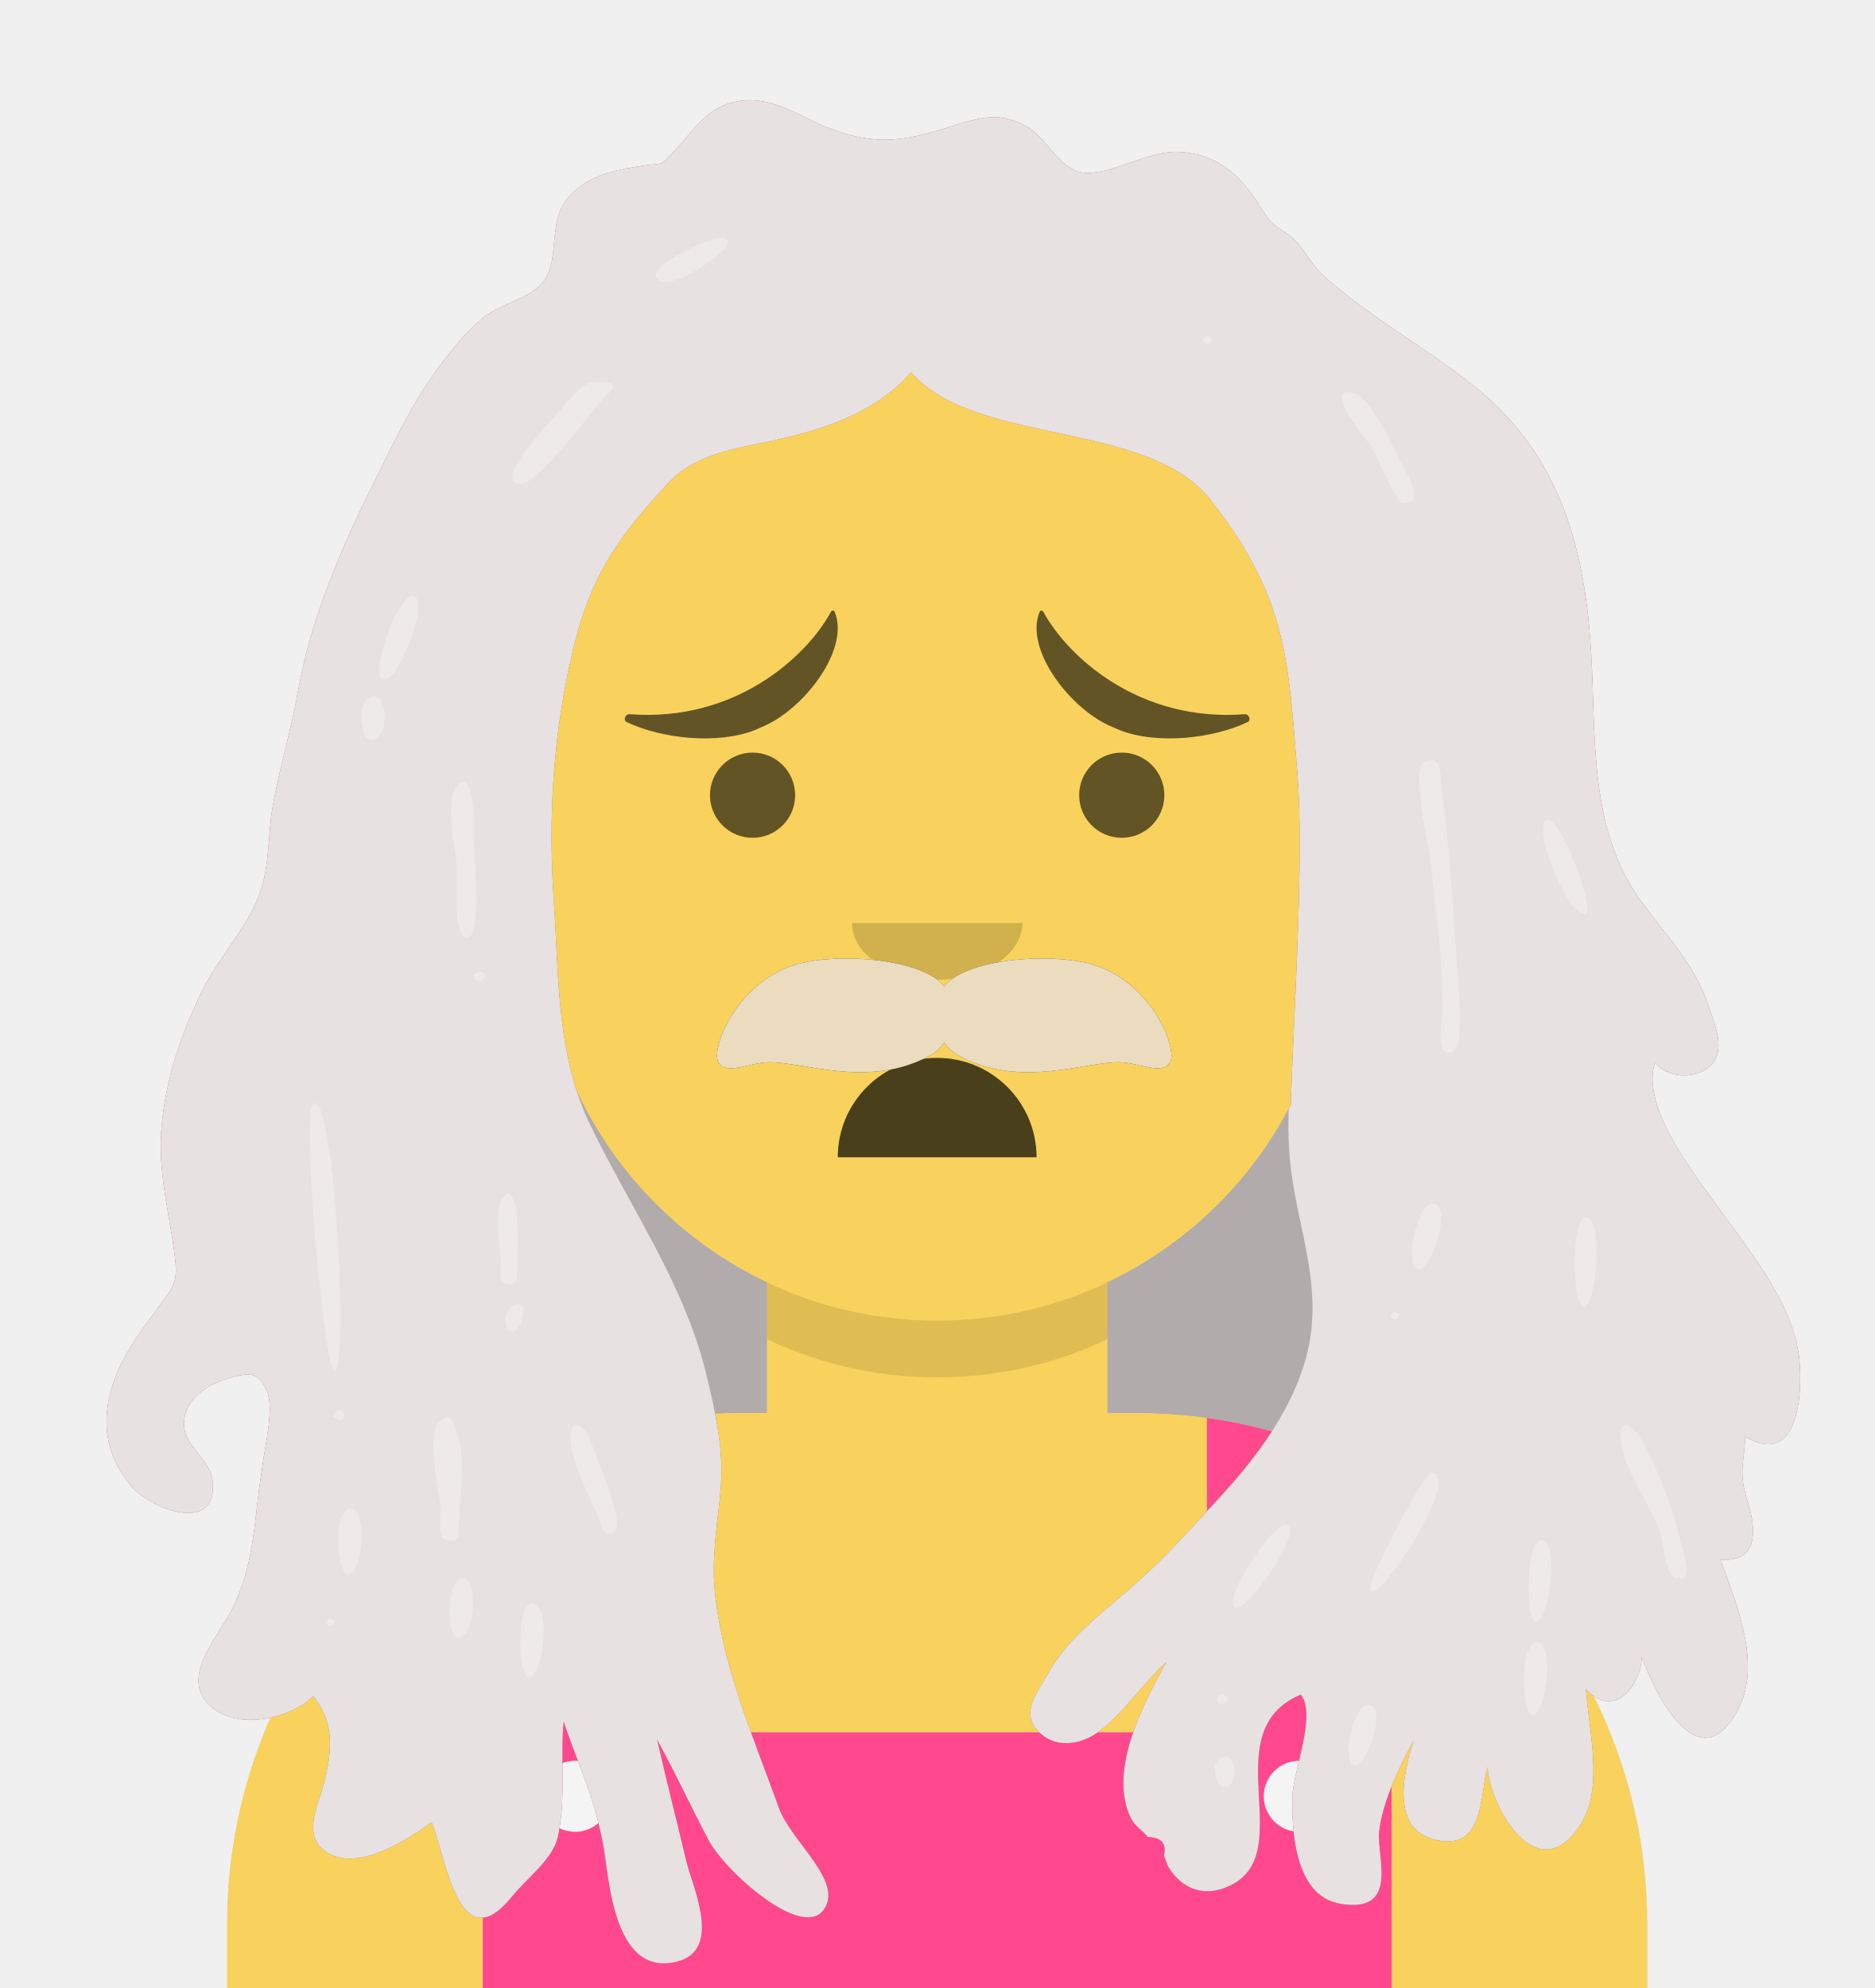
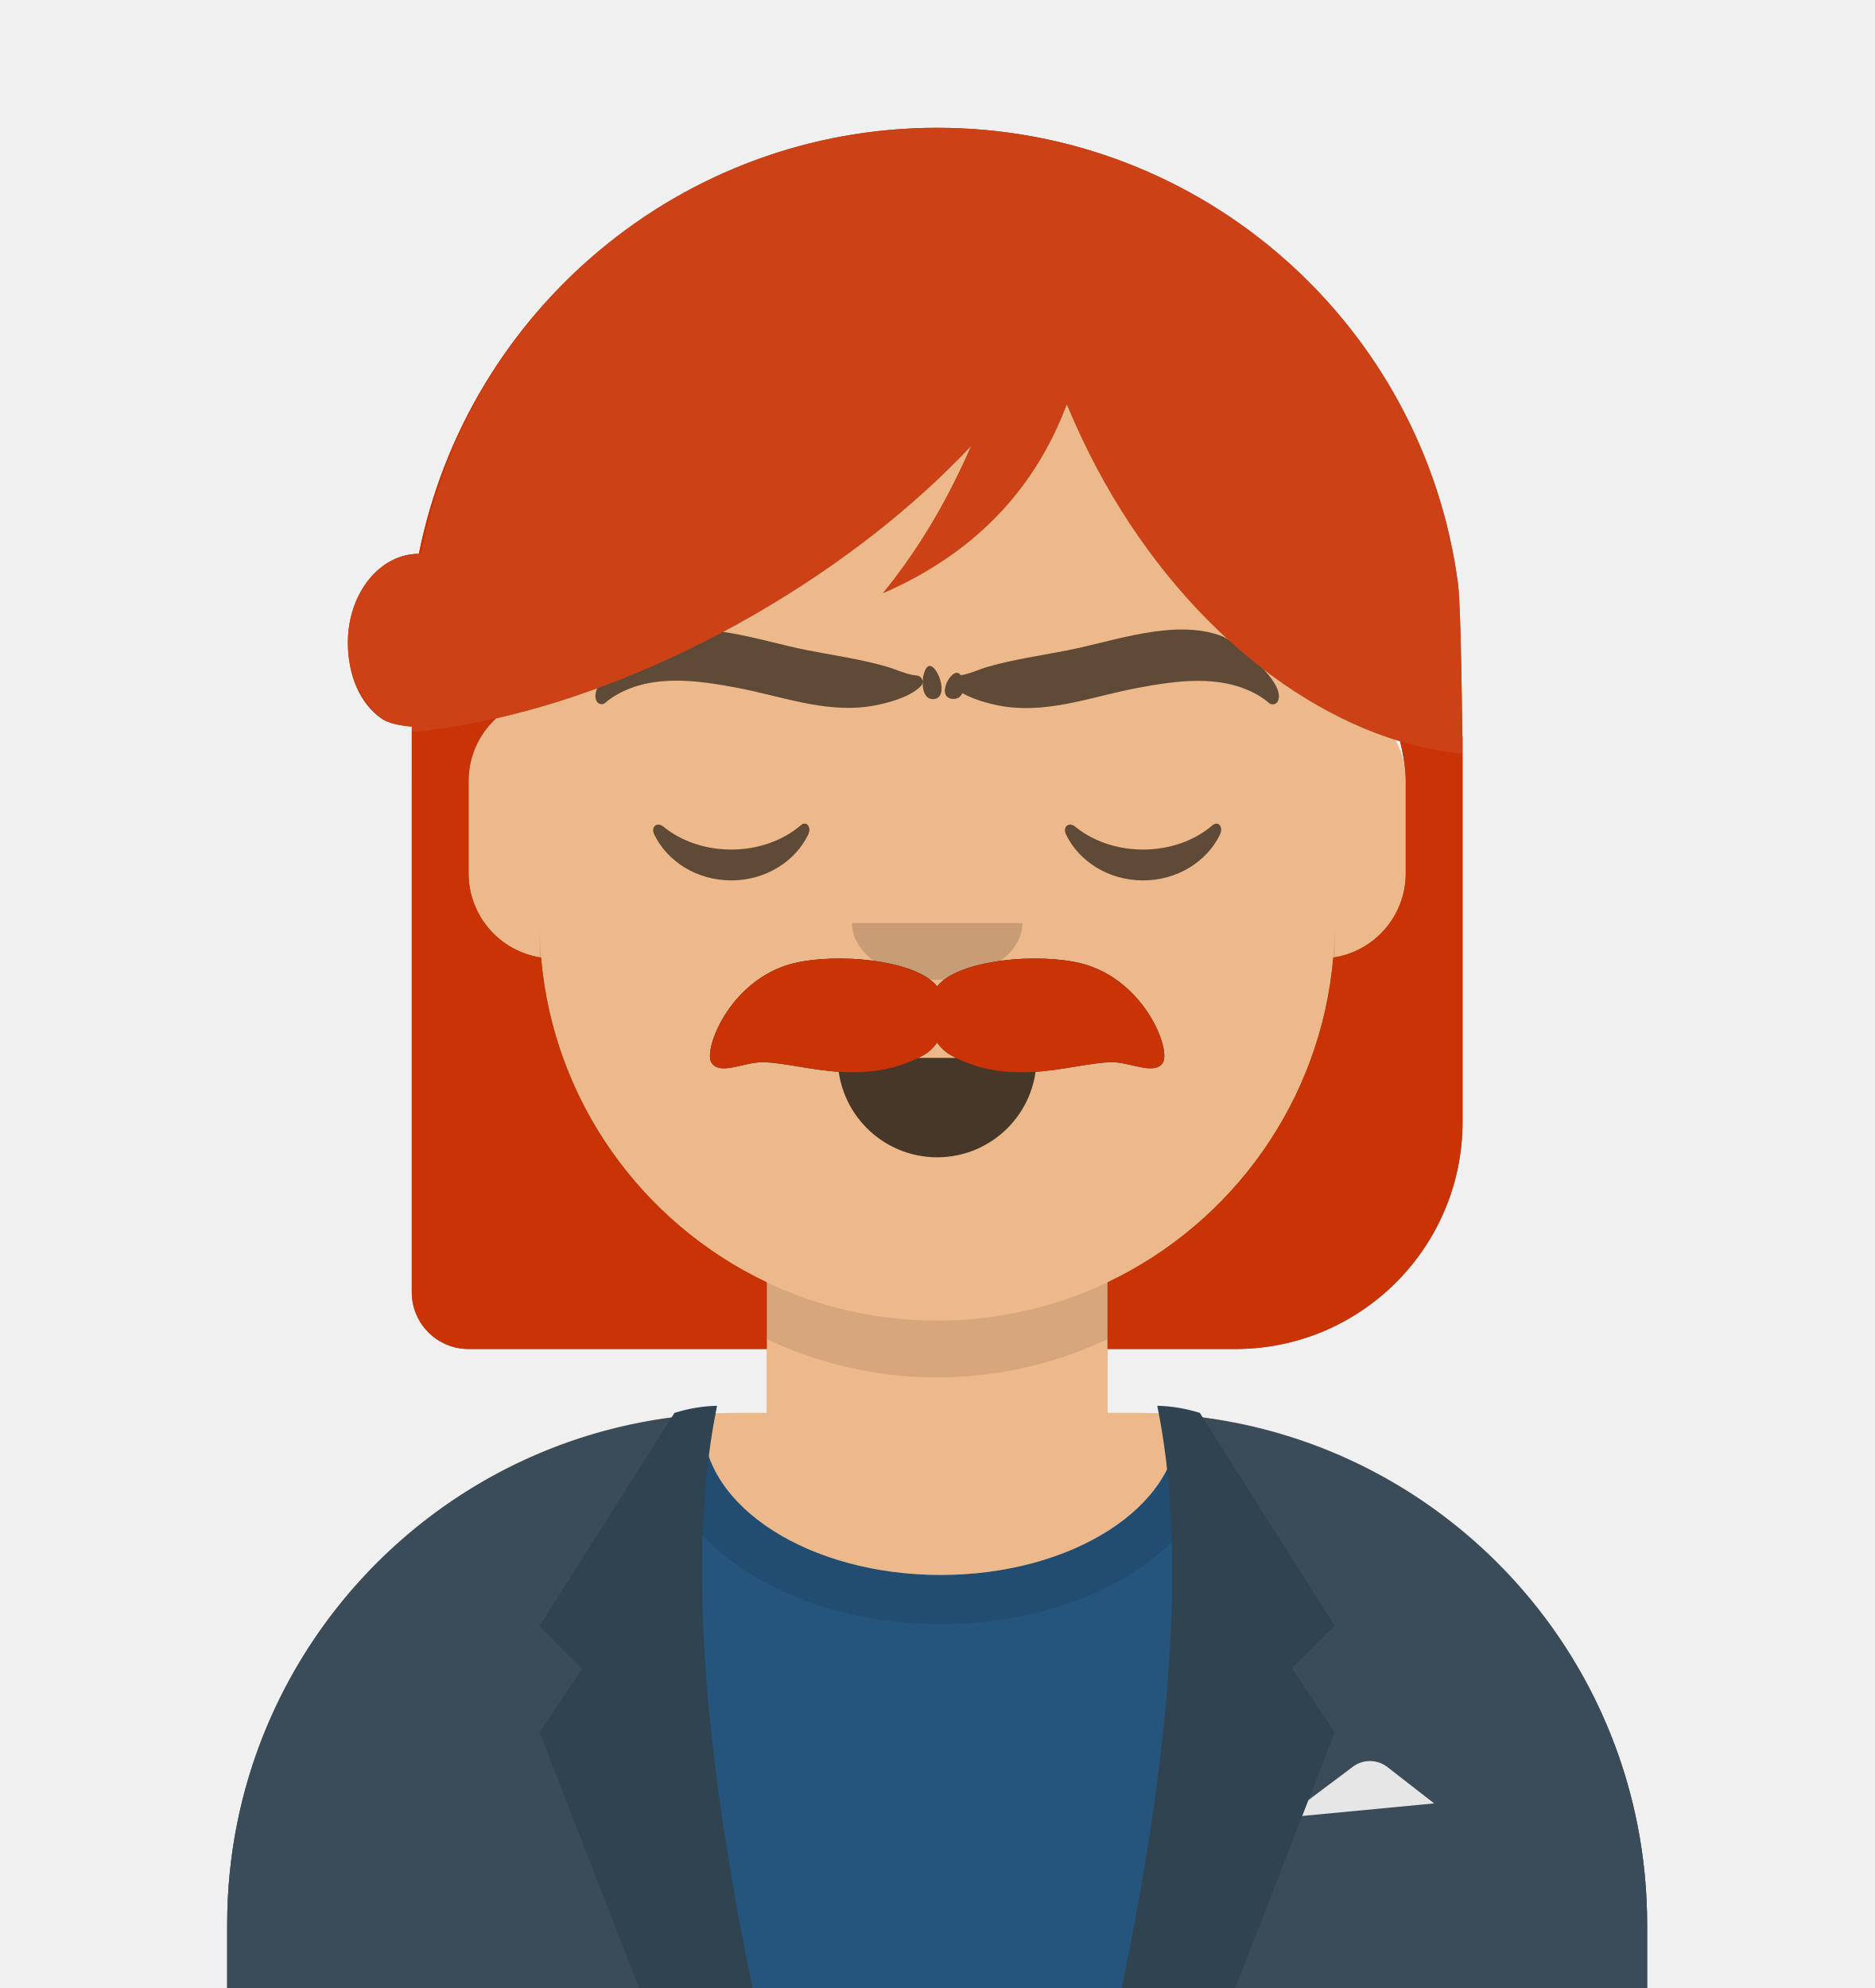
<svg xmlns="http://www.w3.org/2000/svg" xmlns:xlink="http://www.w3.org/1999/xlink" width="264px" height="280px" viewBox="0 0 264 280" version="1.1">
  <defs>
    <path d="M100,0 C130.928,-5.68137151e-15 156,25.072 156,56 L156.001,62.166 C161.676,63.119 166,68.054 166,74 L166,88 C166,94.052 161.519,99.058 155.694,99.881 C153.628,119.686 141.238,136.422 124.001,144.61 L124,163 L128,163 C167.765,163 200,195.235 200,235 L200,244 L0,244 L0,235 C-4.86974701e-15,195.235 32.235,163 72,163 L76,163 L76,144.611 C58.763,136.422 46.372,119.687 44.305,99.881 C38.481,99.058 34,94.052 34,88 L34,74 C34,68.054 38.325,63.118 44,62.166 L44,56 C44,25.072 69.072,5.68137151e-15 100,0 Z" id="transparent_path-1" />
    <path d="M83,36.348 C83,52.629 105.162,65.828 132.5,65.828 C159.838,65.828 182,52.629 182,36.348 C182,34.985 181.845,33.645 181.544,32.331 C210.784,41.488 232,68.792 232,101.052 L232,110 L32,110 L32,101.052 C32,68.397 53.739,40.82 83.534,32.002 C83.182,33.421 83,34.871 83,36.348 Z" id="transparent_path-3" />
    <rect id="transparent_path-5" x="0" y="0" width="264" height="280" />
    <path d="M74,0 C114.869,0 148,33.131 148,74 L148,84.148 L148,197.608 C135.525,187.237 119.491,181 102,181 L102,181 L98,181 L98,162.611 C115.531,154.283 128.048,137.115 129.791,116.867 C135.569,116.002 140,111.019 140,105 L140,105 L140,92 C140,87.354 137.359,83.324 133.497,81.33 C132.724,81.05 131.952,80.748 131.181,80.426 C130.795,80.32 130.401,80.233 130,80.166 L130,80.166 L130,79.917 C117.224,74.234 104.878,63.071 96.11,47.885 C93.175,42.801 90.831,37.595 89.066,32.397 C80.431,42.941 67.745,53.602 52.342,62.495 C42.778,68.017 33.147,72.291 24,75.266 L24,137.247 C29.602,148.318 38.773,157.278 50,162.611 L50,162.611 L50,181 L46,181 C38.327,181 30.935,182.2 24,184.423 L24,230 C24,244.106 13.569,255.776 0,257.716 L0,74 C0,33.131 33.131,0 74,0 Z" id="transparent_path-7" />
  </defs>
  <g id="transparent_Avataaar/Default" stroke="none" stroke-width="1" fill="none" fill-rule="evenodd">
    <g id="transparent_Body" transform="translate(32, 36)">
      <mask id="transparent_mask-2" fill="white">
        <use xlink:href="#transparent_path-1" />
      </mask>
      <use fill="#D0C6AC" xlink:href="#transparent_path-1" />
-       <g id="transparent_Skin-Color" mask="url(#transparent_mask-2)" fill="#F8D25C">
+       <g id="transparent_Skin-Color" mask="url(#transparent_mask-2)" fill="#EDB98A">
        <g transform="translate(-32, 0)" id="transparent_Color">
          <rect x="0" y="0" width="264" height="244" />
        </g>
      </g>
      <path d="M44,94 C44,124.928 69.072,150 100,150 C130.928,150 156,124.928 156,94 L156,94 L156,102 C156,132.928 130.928,158 100,158 C69.072,158 44,132.928 44,102 Z" id="transparent_Neck-Shadow" fill-opacity="0.1" fill="#000000" mask="url(#transparent_mask-2)" />
    </g>
    <g id="transparent_Clothing" transform="translate(0, 170)">
      <defs>
-         <path d="M196,38.632 L196,110 L68,110 L68,38.632 C75.85,34.091 84.636,30.99 93.999,29.688 L93.999,73.999 L170,73.999 L170.001,29.688 C179.364,30.99 188.15,34.091 196,38.632 Z" id="overall_path-1" />
+         <path d="M67,1.348 C67,13.211 81.998,22.828 100.5,22.828 C119.002,22.828 134,13.211 134,1.348 C134,0.995 133.987,0.644 133.96,0.295 C170.936,3.325 200,34.294 200,72.052 L200,81 L0,81 L0,72.052 C-4.66584974e-15,33.952 29.593,2.764 67.047,0.219 C67.015,0.595 67,0.97 67,1.348 Z" id="blazer_shirt_path-1" />
      </defs>
-       <g id="overall_Clothing/Overall" stroke="none" stroke-width="1" fill="none" fill-rule="evenodd">
-         <mask id="overall_mask-2" fill="white">
-           <use xlink:href="#overall_path-1" />
-         </mask>
-         <use id="overall_Overall" fill="#B7C1DB" xlink:href="#overall_path-1" />
-         <g id="overall_Fabric-Color" mask="url(#overall_mask-2)" fill="#FF488E">
-           <rect id="overall_🖍Color" x="0" y="0" width="264" height="110" />
+       <g id="blazer_shirt_Clothing/Blazer-+-Shirt" stroke="none" stroke-width="1" fill="none" fill-rule="evenodd">
+         <g id="blazer_shirt_Shirt" transform="translate(32, 29)">
+           <mask id="blazer_shirt_mask-2" fill="white">
+             <use xlink:href="#blazer_shirt_path-1" />
+           </mask>
+           <use id="blazer_shirt_Clothes" fill="#E6E6E6" xlink:href="#blazer_shirt_path-1" />
+           <g id="blazer_shirt_Fabric-Color" mask="url(#blazer_shirt_mask-2)" fill="#25557C">
+             <g transform="translate(-32, -29)" id="blazer_shirt_🖍Color">
+               <rect x="0" y="0" width="264" height="110" />
+             </g>
+           </g>
+           <g id="blazer_shirt_Shadowy" opacity="0.6" mask="url(#blazer_shirt_mask-2)" fill="#000000" fill-opacity="0.16">
+             <g transform="translate(60, -25)" id="blazer_shirt_Hola-👋🏼">
+               <ellipse cx="40.5" cy="27.848" rx="39.635" ry="26.914" />
+             </g>
+           </g>
        </g>
-         <circle id="overall_Button" fill="#F4F4F4" cx="81" cy="83" r="5" />
-         <circle id="overall_Button" fill="#F4F4F4" cx="183" cy="83" r="5" />
+         <g id="blazer_shirt_Blazer" transform="translate(32, 28)">
+           <path d="M64,40.5 C64,55.709 65.961,69.921 69.362,82.001 L0,82 L0,73.052 C-4.73779789e-15,34.365 30.512,2.804 68.785,1.122 C65.74,12.731 64,26.173 64,40.5 Z M200,73.052 L200,82 L131.638,82.001 C135.039,69.921 137,55.709 137,40.5 C137,26.194 135.265,12.771 132.229,1.174 C170.025,3.363 200,34.707 200,73.052 Z" id="blazer_shirt_Saco" fill="#3A4C5A" />
+           <path d="M149,58 L158.556,50.833 C159.999,49.751 161.988,49.768 163.412,50.876 L170,56 L170,56 L149,58 Z" id="blazer_shirt_Pocket-hanky" fill="#E6E6E6" />
+           <path d="M69,0 C65,19.333 66.667,46.667 74,82 L58,82 L44,46 L50,37 L44,31 L63,1 C65.028,0.369 67.028,0.036 69,0 Z" id="blazer_shirt_Wing" fill="#2F4351" />
+           <path d="M151,0 C147,19.333 148.667,46.667 156,82 L140,82 L126,46 L132,37 L126,31 L145,1 C147.028,0.369 149.028,0.036 151,0 Z" id="blazer_shirt_Wing" fill="#2F4351" transform="translate(141, 41) scale(-1, 1) translate(-141, -41) " />
+         </g>
      </g>
    </g>
    <g id="transparent_Face" transform="translate(76, 82)" fill="#000000">
      <g id="transparent_Mouth" transform="translate(2, 52)">
-         <g id="disbelief_Mouth/Disbelief" stroke="none" stroke-width="1" fill="none" fill-rule="evenodd" fill-opacity="0.7">
-           <path d="M40,15 C40,22.732 46.268,29 54,29 L54,29 C61.732,29 68,22.732 68,15" id="disbelief_Mouth" fill="#000000" transform="translate(54, 22) scale(1, -1) translate(-54, -22) " />
+         <g id="default_Mouth/Default" stroke="none" stroke-width="1" fill="none" fill-rule="evenodd" fill-opacity="0.7">
+           <path d="M40,15 C40,22.732 46.268,29 54,29 L54,29 C61.732,29 68,22.732 68,15" id="default_Mouth" fill="#000000" />
        </g>
      </g>
      <g id="transparent_Nose" transform="translate(28, 40)" fill-opacity="0.16">
        <g id="default_Nose/Default" stroke="none" stroke-width="1" fill="none" fill-rule="evenodd" fill-opacity="0.16">
          <path d="M16,8 C16,12.418 21.373,16 28,16 L28,16 C34.627,16 40,12.418 40,8" id="default_Nose" fill="#000000" />
        </g>
      </g>
      <g id="transparent_Eyes" transform="translate(0, 8)">
-         <g id="default_Eyes/Default-😀" stroke="none" stroke-width="1" fill="none" fill-rule="evenodd" fill-opacity="0.6">
-           <circle id="default_Eye" fill="#000000" cx="30" cy="22" r="6" />
-           <circle id="default_Eye" fill="#000000" cx="82" cy="22" r="6" />
+         <g id="closed_Eyes/Closed-😌" stroke="none" stroke-width="1" fill="none" fill-rule="evenodd" fill-opacity="0.6">
+           <path d="M16.16,32.447 C18.007,28.649 22.164,26 26.998,26 C31.814,26 35.959,28.63 37.815,32.407 C38.367,33.529 37.582,34.447 36.791,33.767 C34.34,31.66 30.859,30.344 26.998,30.344 C23.257,30.344 19.874,31.579 17.438,33.572 C16.547,34.3 15.62,33.558 16.16,32.447 Z" id="closed_Closed-Eye" fill="#000000" transform="translate(27, 30) scale(1, -1) translate(-27, -30) " />
+           <path d="M74.16,32.447 C76.007,28.649 80.164,26 84.998,26 C89.814,26 93.959,28.63 95.815,32.407 C96.367,33.529 95.582,34.447 94.791,33.767 C92.34,31.66 88.859,30.344 84.998,30.344 C81.257,30.344 77.874,31.579 75.438,33.572 C74.547,34.3 73.62,33.558 74.16,32.447 Z" id="closed_Closed-Eye" fill="#000000" transform="translate(85, 30) scale(1, -1) translate(-85, -30) " />
        </g>
      </g>
      <g id="transparent_Eyebrow" fill-opacity="0.6">
-         <g id="sad_concerned_natural_Eyebrow/Natural/Sad-Concerned-Natural" stroke="none" stroke-width="1" fill="none" fill-rule="evenodd" fill-opacity="0.6">
-           <path d="M22.766,5.578 L23.677,5.176 C28.919,3.095 36.865,3.967 41.723,6.299 C42.29,6.571 41.902,7.452 41.321,7.407 C26.402,6.256 16.358,15.553 12.946,21.847 C12.845,22.034 12.539,22.055 12.464,21.881 C10.156,16.562 16.913,7.896 22.766,5.578 Z" id="sad_concerned_natural_Eyebrow" fill="#000000" transform="translate(27, 13) scale(-1, -1) translate(-27, -13) " />
-           <path d="M80.766,5.578 L81.677,5.176 C86.919,3.095 94.865,3.967 99.723,6.299 C100.29,6.571 99.902,7.452 99.321,7.407 C84.402,6.256 74.358,15.553 70.946,21.847 C70.845,22.034 70.539,22.055 70.464,21.881 C68.156,16.562 74.913,7.896 80.766,5.578 Z" id="sad_concerned_natural_Eyebrow" fill="#000000" transform="translate(85, 13) scale(1, -1) translate(-85, -13) " />
+         <g id="unibrow_natural_Eyebrow/Natural/Unibrow-Natural" stroke="none" stroke-width="1" fill="none" fill-rule="evenodd" fill-opacity="0.6">
+           <path d="M57.001,12 C57,11.996 57,11.996 57.001,12 M96.281,8.15 C97.724,8.76 105.242,14.894 103.823,17.572 C103.563,18.062 102.91,18.144 102.525,17.751 C101.998,17.215 100.988,16.584 100.86,16.508 C95.856,13.497 89.636,14.19 84.172,15.015 C78.015,15.946 71.949,18.077 65.703,17.051 C64.113,16.789 61.31,16.058 59.458,14.891 C59.217,15.381 58.773,15.717 58.075,15.655 C55.845,15.457 57.592,12 58.763,12 C58.988,12 59.183,12.142 59.336,12.369 C60.626,12.208 61.918,11.617 63.241,11.291 C66.928,10.38 70.689,9.987 74.428,9.389 C81.09,8.324 89.747,5.392 96.281,8.15 Z" id="unibrow_natural_Kahlo" fill="#000000" transform="translate(80.5, 12.5) rotate(-2) translate(-80.5, -12.5) " />
+           <path d="M54.999,12 C55,11.996 55,11.996 54.999,12 M15.719,8.15 C22.253,5.392 30.91,8.324 37.572,9.389 C41.311,9.987 45.072,10.38 48.759,11.291 C50.242,11.657 51.685,12.354 53.131,12.413 C53.833,12.441 54.267,13.276 53.815,13.824 C52.332,15.618 48.327,16.717 46.297,17.051 C40.051,18.077 33.985,15.946 27.828,15.015 C22.364,14.19 16.144,13.497 11.14,16.508 C11.012,16.584 10.002,17.215 9.475,17.751 C9.09,18.144 8.437,18.062 8.177,17.572 C6.758,14.894 14.276,8.76 15.719,8.15 Z M54.934,11 C56.105,11 57.852,15.402 55.622,15.653 C53.392,15.904 53.763,11 54.934,11 Z" id="unibrow_natural_Frida" fill="#000000" transform="translate(32.34868, 12.5) rotate(2) translate(-32.34868, -12.5) " />
        </g>
      </g>
    </g>
    <g id="transparent_Top">
      <defs>
-         <path d="M88.402,0.357 C93.565,-0.846 97.691,2.539 102.063,4.161 C108.488,6.544 112.509,5.849 118.818,3.855 C123.056,2.516 125.824,1.618 129.79,3.93 C132.352,5.424 134.324,9.876 137.446,10.303 C141.249,10.823 146.585,7.262 150.804,7.394 C157,7.589 160.136,11.326 162.739,15.445 L163.055,15.951 C164.553,18.374 165.4,17.971 167.213,19.672 C168.829,21.189 169.557,23.137 171.279,24.71 C177.591,30.478 185.862,34.955 192.649,40.392 C205.315,50.539 208.31,64.27 209.129,78.219 C209.786,89.399 208.764,102.531 215.872,112.532 C219.523,117.669 223.562,121.533 225.582,127.513 C226.322,129.699 227.945,133.307 226.413,135.495 C224.604,138.079 220.054,138.105 218.097,135.637 C216.2,141.511 222.669,149.992 226.135,154.863 C230.969,161.654 237.232,168.864 238.378,176.915 C238.833,180.113 239.086,193.152 230.836,188.347 C230.567,192.712 229.869,193.331 231.176,197.553 C232.062,200.412 233.256,206.168 227.312,205.648 C229.569,211.823 233.193,220.413 229.795,226.808 C224.207,237.325 217.902,224.075 216.224,219.323 C216.326,222.602 212.799,228.513 208.386,223.953 C208.734,229.366 210.898,237.731 207.725,242.807 C201.565,252.66 194.749,240.186 194.52,234.91 C193.409,238.475 194.245,247.047 186.928,245.061 C180.603,243.345 182.889,234.971 184.112,231.191 C182.101,234.748 179.63,240.044 179.241,244.06 C178.905,247.513 182.182,255.63 173.686,254.11 C167.166,252.944 166.933,243.218 167.044,238.931 C167.135,235.454 170.499,227.504 168.221,224.675 C155.493,230.016 168.829,247.983 157.269,251.977 C153.731,253.2 150.944,251.383 149.489,248.789 C149.308,248.305 149.128,247.822 148.948,247.338 C149.35,245.644 148.591,244.776 146.672,244.733 C145.456,243.255 144.657,243.299 143.871,241.082 C141.558,234.561 146.062,225.892 149.3,220.077 C145.948,223.134 143.247,227.333 139.61,229.992 C137.149,231.792 133.524,232.304 131.225,229.817 C128.707,227.094 131.086,224.483 132.444,222 C135.444,216.515 140.171,213.319 145.112,208.918 C149.431,205.07 153.281,200.739 157.112,196.551 C159.669,193.757 162.113,190.752 164.163,187.579 C158.297,185.963 152.132,185.071 145.769,185.004 L145,185 L141,185 L141.001,166.61 C152.098,161.338 161.187,152.524 166.805,141.629 C167.219,128.654 168.7,107.043 167.747,95.092 C166.477,79.15 166.356,70.247 155.554,56.449 C146.672,45.103 122.401,48.85 113.318,38.439 C109.194,43.219 103.176,45.76 96.583,47.429 C90.068,49.078 83.522,49.347 79.163,53.993 C71.361,62.307 67.926,67.872 65.537,78.248 C62.889,89.748 62.196,101.146 63.001,112.826 C63.612,121.69 63.447,131.019 66.213,139.629 C71.722,151.445 81.231,161.02 93,166.611 L93,185 L89,185 C87.9,185 86.806,185.025 85.718,185.073 C86.389,188.511 86.81,192.004 86.53,195.413 C86.12,200.404 85.185,205.067 85.684,210.116 C86.72,220.618 91.092,230.6 94.701,240.624 C96.435,245.439 104.058,251.106 100.931,255.084 C97.804,259.061 87.116,249.614 84.725,245.034 C82.292,240.371 80.079,235.626 77.546,231 C79.172,238.077 79.985,241.071 81.668,248.14 C82.547,251.831 86.947,260.886 80.067,262.355 C71.124,264.264 70.777,249.766 69.893,245.445 C68.421,238.262 66.787,235.472 64.383,228.475 C63.905,233.819 64.735,239.387 63.579,244.677 C62.882,247.867 59.222,250.506 57.024,253.211 C49.492,262.486 47.699,246.927 45.789,242.66 C42.484,245.061 35.289,249.82 30.881,246.799 C27.626,244.568 29.694,240.526 30.45,237.766 C31.668,233.32 32.392,228.924 29.136,224.897 C26.049,227.9 19.218,229.649 15.259,226.779 C10.251,223.149 14.643,217.842 16.887,214.076 C20.541,207.947 20.701,201.806 21.569,195.132 C21.692,194.185 21.874,193.288 21.996,192.266 C22.302,189.721 23.623,184.436 22.627,182.015 C21.528,179.343 20.328,179.317 17.892,179.925 C14.443,180.787 11.602,182.715 11.019,185.503 C10.176,189.527 14.587,191.114 14.948,194.622 C15.724,202.173 6.245,198.628 3.425,195.24 C-0.684,190.304 -0.815,184.842 1.546,179.227 C2.811,176.222 4.804,173.549 6.771,170.849 C9.327,167.341 10.094,166.919 9.651,163.202 C8.885,156.786 7.148,151.019 7.772,144.475 C8.408,137.819 10.414,131.887 13.402,125.704 C15.655,121.043 19.815,116.686 21.554,111.947 C23.02,107.952 22.7,103.445 23.45,99.33 C24.424,93.995 26.017,88.765 26.962,83.418 C28.803,73.017 33.121,63.027 37.964,53.346 C40.568,48.144 42.993,42.888 46.544,38.066 C48.368,35.59 50.358,33.047 52.792,30.955 C55.022,29.038 59.032,28.155 60.957,26.301 C64.524,22.867 61.398,16.807 65.91,12.912 C68.702,10.502 71.608,9.968 75.289,9.38 C78.887,8.806 77.697,9.661 80.158,7.075 C82.544,4.57 84.352,1.302 88.402,0.357 Z" id="dreads_path-1" />
+         <path d="M133,18 C170.556,18 201.577,45.976 206.36,82.226 C206.624,84.224 206.828,91.357 206.972,103.624 C206.991,103.729 207,103.811 207,103.875 L207,158 L207,158 C207,175.673 192.673,190 175,190 L157,190 L157,180.611 C174.531,172.283 187.048,155.115 188.791,134.867 C194.569,134.002 199,129.019 199,123 L199,110 C199,108.484 198.719,106.513 198.206,104.403 C180.318,99.019 162.7,82.693 152.444,59.658 C152.171,59.045 151.906,58.432 151.647,57.818 L151.263,56.897 L151.042,57.476 C146.403,69.413 137.846,78.1 125.372,83.535 C130.245,77.588 134.394,70.66 137.821,62.752 C129.844,71.258 119.473,79.491 107.342,86.495 C94.971,93.637 82.409,98.555 70.87,101.174 C68.491,103.366 67,106.509 67,110 L67,123 C67,129.019 71.431,134.002 77.209,134.867 C78.952,155.115 91.469,172.283 109,180.611 L109,190 L67,190 C62.582,190 59,186.418 59,182 L59.001,102.34 C57.324,102.198 55.758,101.883 54.853,101.273 C51.695,99.143 50,95.051 50,90.5 C50,83.596 54.477,78 60,78 C66.863,43.828 96.915,18 133,18 Z" id="long_not_too_long_path-1" />
      </defs>
-       <g id="dreads_Top/Long-Hair/Dreads" stroke="none" stroke-width="1" fill="none" fill-rule="evenodd">
-         <g id="dreads_template-for-hairstyles" transform="translate(63, 87)" />
-         <g id="dreads_Facial-Hair" transform="translate(49, 72)">
+       <g id="long_not_too_long_Top/Long-Hair/Long-but-not-too-long" stroke="none" stroke-width="1" fill="none" fill-rule="evenodd" transform="translate(-1 0)">
+         <g id="long_not_too_long_Behind">
+           <mask id="long_not_too_long_mask-2" fill="white">
+             <use xlink:href="#long_not_too_long_path-1" />
+           </mask>
+           <use id="long_not_too_long_Combined-Shape" fill="#944F23" xlink:href="#long_not_too_long_path-1" />
+           <g id="long_not_too_long_Hair-Color" mask="url(#long_not_too_long_mask-2)" fill="#C93305">
+             <rect id="long_not_too_long_Color" x="0" y="0" width="266" height="280" />
+           </g>
+         </g>
+         <g id="long_not_too_long_Top" opacity="0.44" transform="translate(50, 18)" fill="#FFFFFF" fill-opacity="0.16">
+           <path d="M83,0 C123.869,0 157,33.131 157,74 L157,88.151 C136.296,86.194 114.382,68.471 102.444,41.658 C102.035,40.739 101.641,39.818 101.264,38.896 C96.678,51.132 88.047,60.012 75.372,65.535 C80.245,59.588 84.394,52.66 87.821,44.752 C79.844,53.258 69.473,61.491 57.342,68.495 C41.678,77.539 25.709,83.015 11.896,84.775 C11.282,84.923 10.648,85 10,85 C9.982,85 9.965,85 9.947,85 C9.63,85.033 9.314,85.064 9,85.093 L8.999,84.938 C3.946,84.311 0,78.981 0,72.5 C0,65.596 4.477,60 10,60 C10.108,60 10.216,60.002 10.323,60.006 C16.862,25.828 46.915,0 83,0 Z" id="long_not_too_long_Combined-Shape" />
+         </g>
+         <g id="long_not_too_long_Facial-Hair" transform="translate(49, 72)">
          <defs>
            <path d="M64.721,63.464 C71.838,62.17 81.796,63.646 84.107,67.092 L83.998,66.939 L84.01,66.922 C86.531,63.598 96.277,62.191 103.274,63.464 C112.928,65.221 117.019,75.767 115.78,77.679 C114.655,79.415 111.536,77.774 109.12,77.63 C104.119,77.332 94.948,81.51 86.046,76.689 C85.235,76.25 84.539,75.608 83.998,74.839 C83.457,75.608 82.761,76.25 81.95,76.689 C73.048,81.51 63.877,77.332 58.876,77.63 C56.46,77.774 53.341,79.415 52.216,77.679 C50.977,75.767 55.068,65.221 64.721,63.464 Z" id="moustache_magnum_path-1" />
          </defs>
          <g id="moustache_magnum_Facial-Hair/Moustache-Magnum" stroke="none" stroke-width="1" fill="none" fill-rule="evenodd">
            <mask id="moustache_magnum_mask-2" fill="white">
              <use xlink:href="#moustache_magnum_path-1" />
            </mask>
            <use id="moustache_magnum_Hey..." fill="#28354B" xlink:href="#moustache_magnum_path-1" />
-             <g id="moustache_magnum_Facial-Hair-Color" mask="url(#moustache_magnum_mask-2)" fill="#ECDCBF">
+             <g id="moustache_magnum_Facial-Hair-Color" mask="url(#moustache_magnum_mask-2)" fill="#C93305">
              <rect id="moustache_magnum_Color" x="0" y="0" width="168" height="152" />
            </g>
          </g>
        </g>
-         <g id="dreads_Hair" transform="translate(15, 14)">
-           <mask id="dreads_mask-2" fill="white">
-             <use xlink:href="#dreads_path-1" />
-           </mask>
-           <use id="dreads_No-Woman" fill="#8D5A5A" xlink:href="#dreads_path-1" />
-           <g id="dreads_Hair-Color" mask="url(#dreads_mask-2)" fill="#E8E1E1">
-             <g transform="translate(-15, -14)" id="dreads_Color">
-               <rect x="0" y="0" width="264" height="280" />
-             </g>
-           </g>
-           <path d="M166.875,151.056 C167.945,159.1 170.876,166.366 169.516,174.636 C168.771,179.168 166.79,183.512 164.163,187.579 C158.297,185.963 152.132,185.071 145.769,185.004 L145,185 L140.999,185 L141,166.611 C151.902,161.432 160.865,152.834 166.504,142.203 C166.425,145.197 166.492,148.177 166.875,151.056 Z M92.999,166.61 L92.999,185 L89,185 C87.9,185 86.806,185.025 85.718,185.073 C85.357,183.223 84.923,181.387 84.488,179.59 C81.418,166.921 73.917,156.342 68.162,144.509 C67.386,142.914 66.745,141.284 66.213,139.628 C71.721,151.444 81.23,161.019 92.999,166.61 Z" id="dreads_Shadows" fill-opacity="0.24" fill="#000000" mask="url(#dreads_mask-2)" />
-           <path d="M157.465,233.451 C159.694,233.451 159.105,238.478 157.111,237.558 C155.958,237.026 155.468,233.451 157.465,233.451 Z M177.946,226.162 C180.421,226.656 177.248,235.911 175.396,234.452 C174.272,233.567 175.535,225.68 177.946,226.162 Z M201.456,217.283 C204.139,217.283 202.641,228.384 200.651,227.481 C199.226,226.836 199.136,217.283 201.456,217.283 Z M157.165,224.736 C158.337,224.764 158.01,225.987 157.216,225.987 C155.981,225.987 156.39,224.743 157.165,224.736 Z M59.986,211.816 C62.801,211.816 61.439,223.103 59.323,222.201 C57.956,221.618 57.691,211.816 59.986,211.816 Z M50.213,208.326 C52.593,208.326 51.801,217.38 49.35,216.626 C47.773,216.14 47.927,208.326 50.213,208.326 Z M31.457,213.932 C32.357,214.277 32.372,214.644 31.499,215.035 C30.599,214.692 30.585,214.323 31.457,213.932 Z M202.089,202.951 C204.808,202.951 203.051,215.231 201.187,214.353 C199.854,213.724 199.957,202.941 202.089,202.951 Z M166.333,200.759 C168.488,201.726 160.675,213.164 158.927,212.378 C156.999,211.51 164.551,199.956 166.333,200.759 Z M186.706,193.385 L186.755,193.385 C190.834,194.2 179.304,211.739 178.004,210.02 C177.34,209.141 185.186,193.988 186.65,193.4 L186.706,193.385 Z M216.81,189.876 C219.046,194.283 220.723,198.747 221.791,203.447 C221.928,204.05 223.845,209.009 221.128,208.291 C219.566,207.878 219.326,203.506 218.927,202.181 C217.698,198.095 213.647,193.018 213.295,188.987 C212.955,185.09 215.135,186.575 216.81,189.876 Z M34.353,198.516 C37.035,198.516 35.948,208.68 33.808,207.655 C32.396,206.978 31.956,198.516 34.353,198.516 Z M49.309,187.866 C50.873,191.769 49.506,197.898 49.59,202.055 C49.611,203.113 48.411,203.129 47.611,202.799 C46.702,202.423 47.082,199.293 47.047,198.599 C46.933,196.411 45.03,187.927 46.761,186.368 C48.735,184.59 48.778,186.541 49.309,187.866 Z M68.193,188.992 C68.605,190.333 72.824,200.072 71.764,201.353 C70.143,203.311 69.677,200.536 69.147,199.386 C67.969,196.831 64.909,190.54 65.401,187.85 C65.878,185.242 67.776,187.649 68.193,188.992 Z M33.387,185.393 C33.447,186.856 32.065,185.446 31.777,185.439 C31.686,185.436 33.309,183.452 33.387,185.393 Z M29.3,141.371 C32.265,141.329 34.05,179.107 32.121,179.162 C30.661,179.198 27.217,141.401 29.3,141.371 Z M58.684,170.629 C58.632,173.476 56.263,174.944 56.231,171.73 C56.215,170.12 58.714,168.72 58.684,170.629 Z M181.434,170.747 C182.309,171.08 182.323,171.438 181.477,171.818 C180.602,171.485 180.587,171.128 181.434,170.747 Z M208.425,157.447 C210.967,157.447 209.736,170.786 208.025,170.015 C206.37,169.269 206.274,157.447 208.425,157.447 Z M57.795,165.998 C57.786,167.012 56.723,166.951 55.963,166.686 C55.026,166.358 55.6,164.202 55.55,163.495 C55.42,161.636 54.527,156.157 55.89,154.622 C58.616,151.553 57.806,164.57 57.795,165.998 Z M187.023,155.587 C189.67,156.113 186.238,166.133 184.321,164.603 C183.165,163.681 184.491,155.085 187.023,155.587 Z M188.023,96.745 C189.152,105.214 189.651,113.824 190.242,122.333 C190.352,123.796 191.311,133.351 189.718,134.079 C186.976,135.333 188.157,129.429 188.168,128.666 C188.275,121.229 187.199,113.854 186.381,106.457 C186.226,105.052 183.756,94.232 185.565,93.335 C188.272,91.994 187.868,95.581 188.023,96.745 Z M52.519,122.883 C53.767,122.883 53.354,124.143 52.57,124.149 C51.385,124.119 51.715,122.883 52.519,122.883 Z M51.717,104.963 C51.761,106.5 52.928,118.098 50.79,118.047 C48.658,117.996 49.443,109.828 49.361,108.248 C49.236,105.826 47.381,97.711 49.689,96.309 C52.218,94.772 51.691,104.016 51.717,104.963 Z M203.072,101.471 C204.84,101.329 209.831,114.242 208.25,114.654 C205.848,115.274 200.377,101.688 203.072,101.471 Z M37.6,84.063 C39.951,84.063 39.606,90.802 37.086,90.186 C35.575,89.817 35.232,84.063 37.6,84.063 Z M43.147,69.968 L43.254,69.981 C45.701,70.466 40.617,83.486 38.693,81.536 C37.46,80.287 40.841,70.232 43.038,69.973 L43.147,69.968 Z M175.668,41.331 C177.959,41.87 181.116,48.683 182.149,50.741 C182.743,51.924 186.134,57.201 182.541,56.827 C181.564,56.726 178.952,50.006 178.14,48.844 C177.531,47.974 170.965,40.223 175.668,41.331 Z M70.619,41.486 C68.614,43.33 61.076,54.005 58.493,54.112 C53.786,54.307 62.771,45.087 63.79,43.914 C64.245,43.387 66.276,40.822 67.512,40.191 C68.773,39.548 72.956,39.332 70.619,41.486 Z M155.048,33.356 C155.922,33.69 155.937,34.047 155.09,34.428 C154.216,34.095 154.201,33.737 155.048,33.356 Z M86.48,19.509 C90.737,19.509 80.636,26.518 78.239,25.659 C74.319,24.253 84.808,19.509 86.48,19.509 Z" id="dreads_Highlights" fill-opacity="0.3" fill="#FFFFFF" mask="url(#dreads_mask-2)" />
-         </g>
-         <g id="dreads_Accessory" transform="translate(62, 85)" />
-         <g id="dreads_Accessory" transform="translate(44, 33)" />
+         <g id="long_not_too_long_Accessory" transform="translate(62, 85)" />
      </g>
    </g>
  </g>
</svg>
